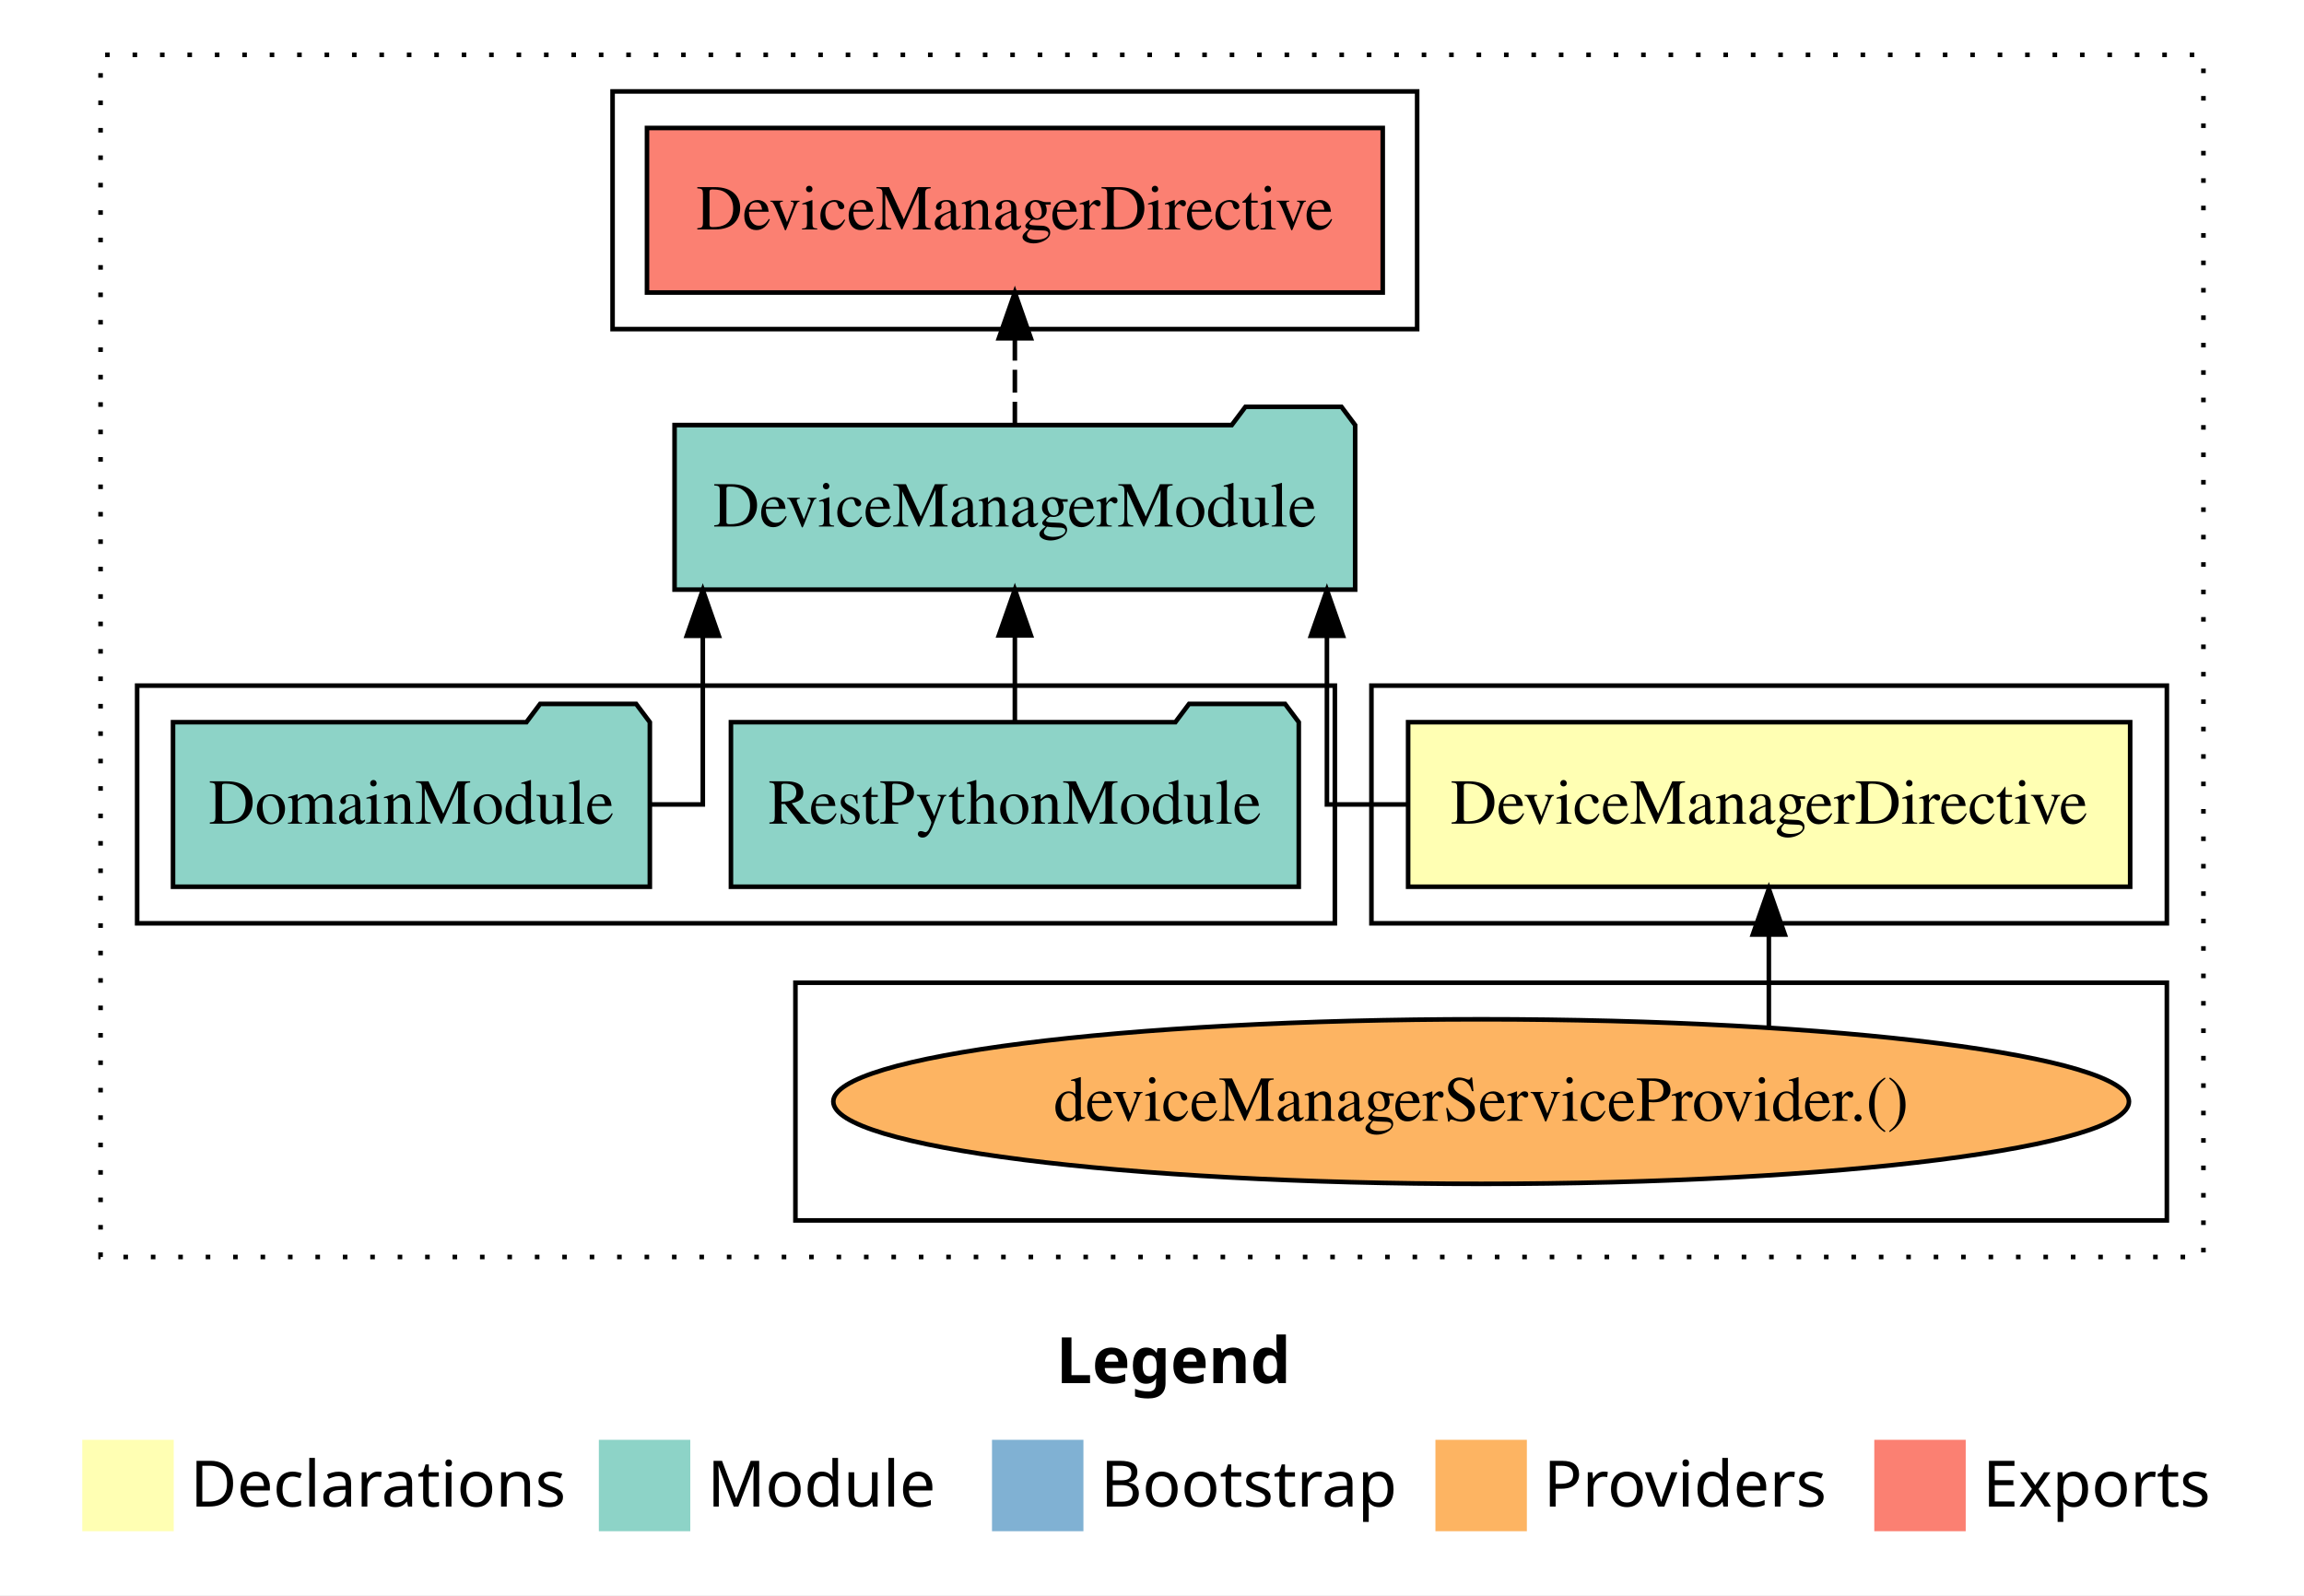
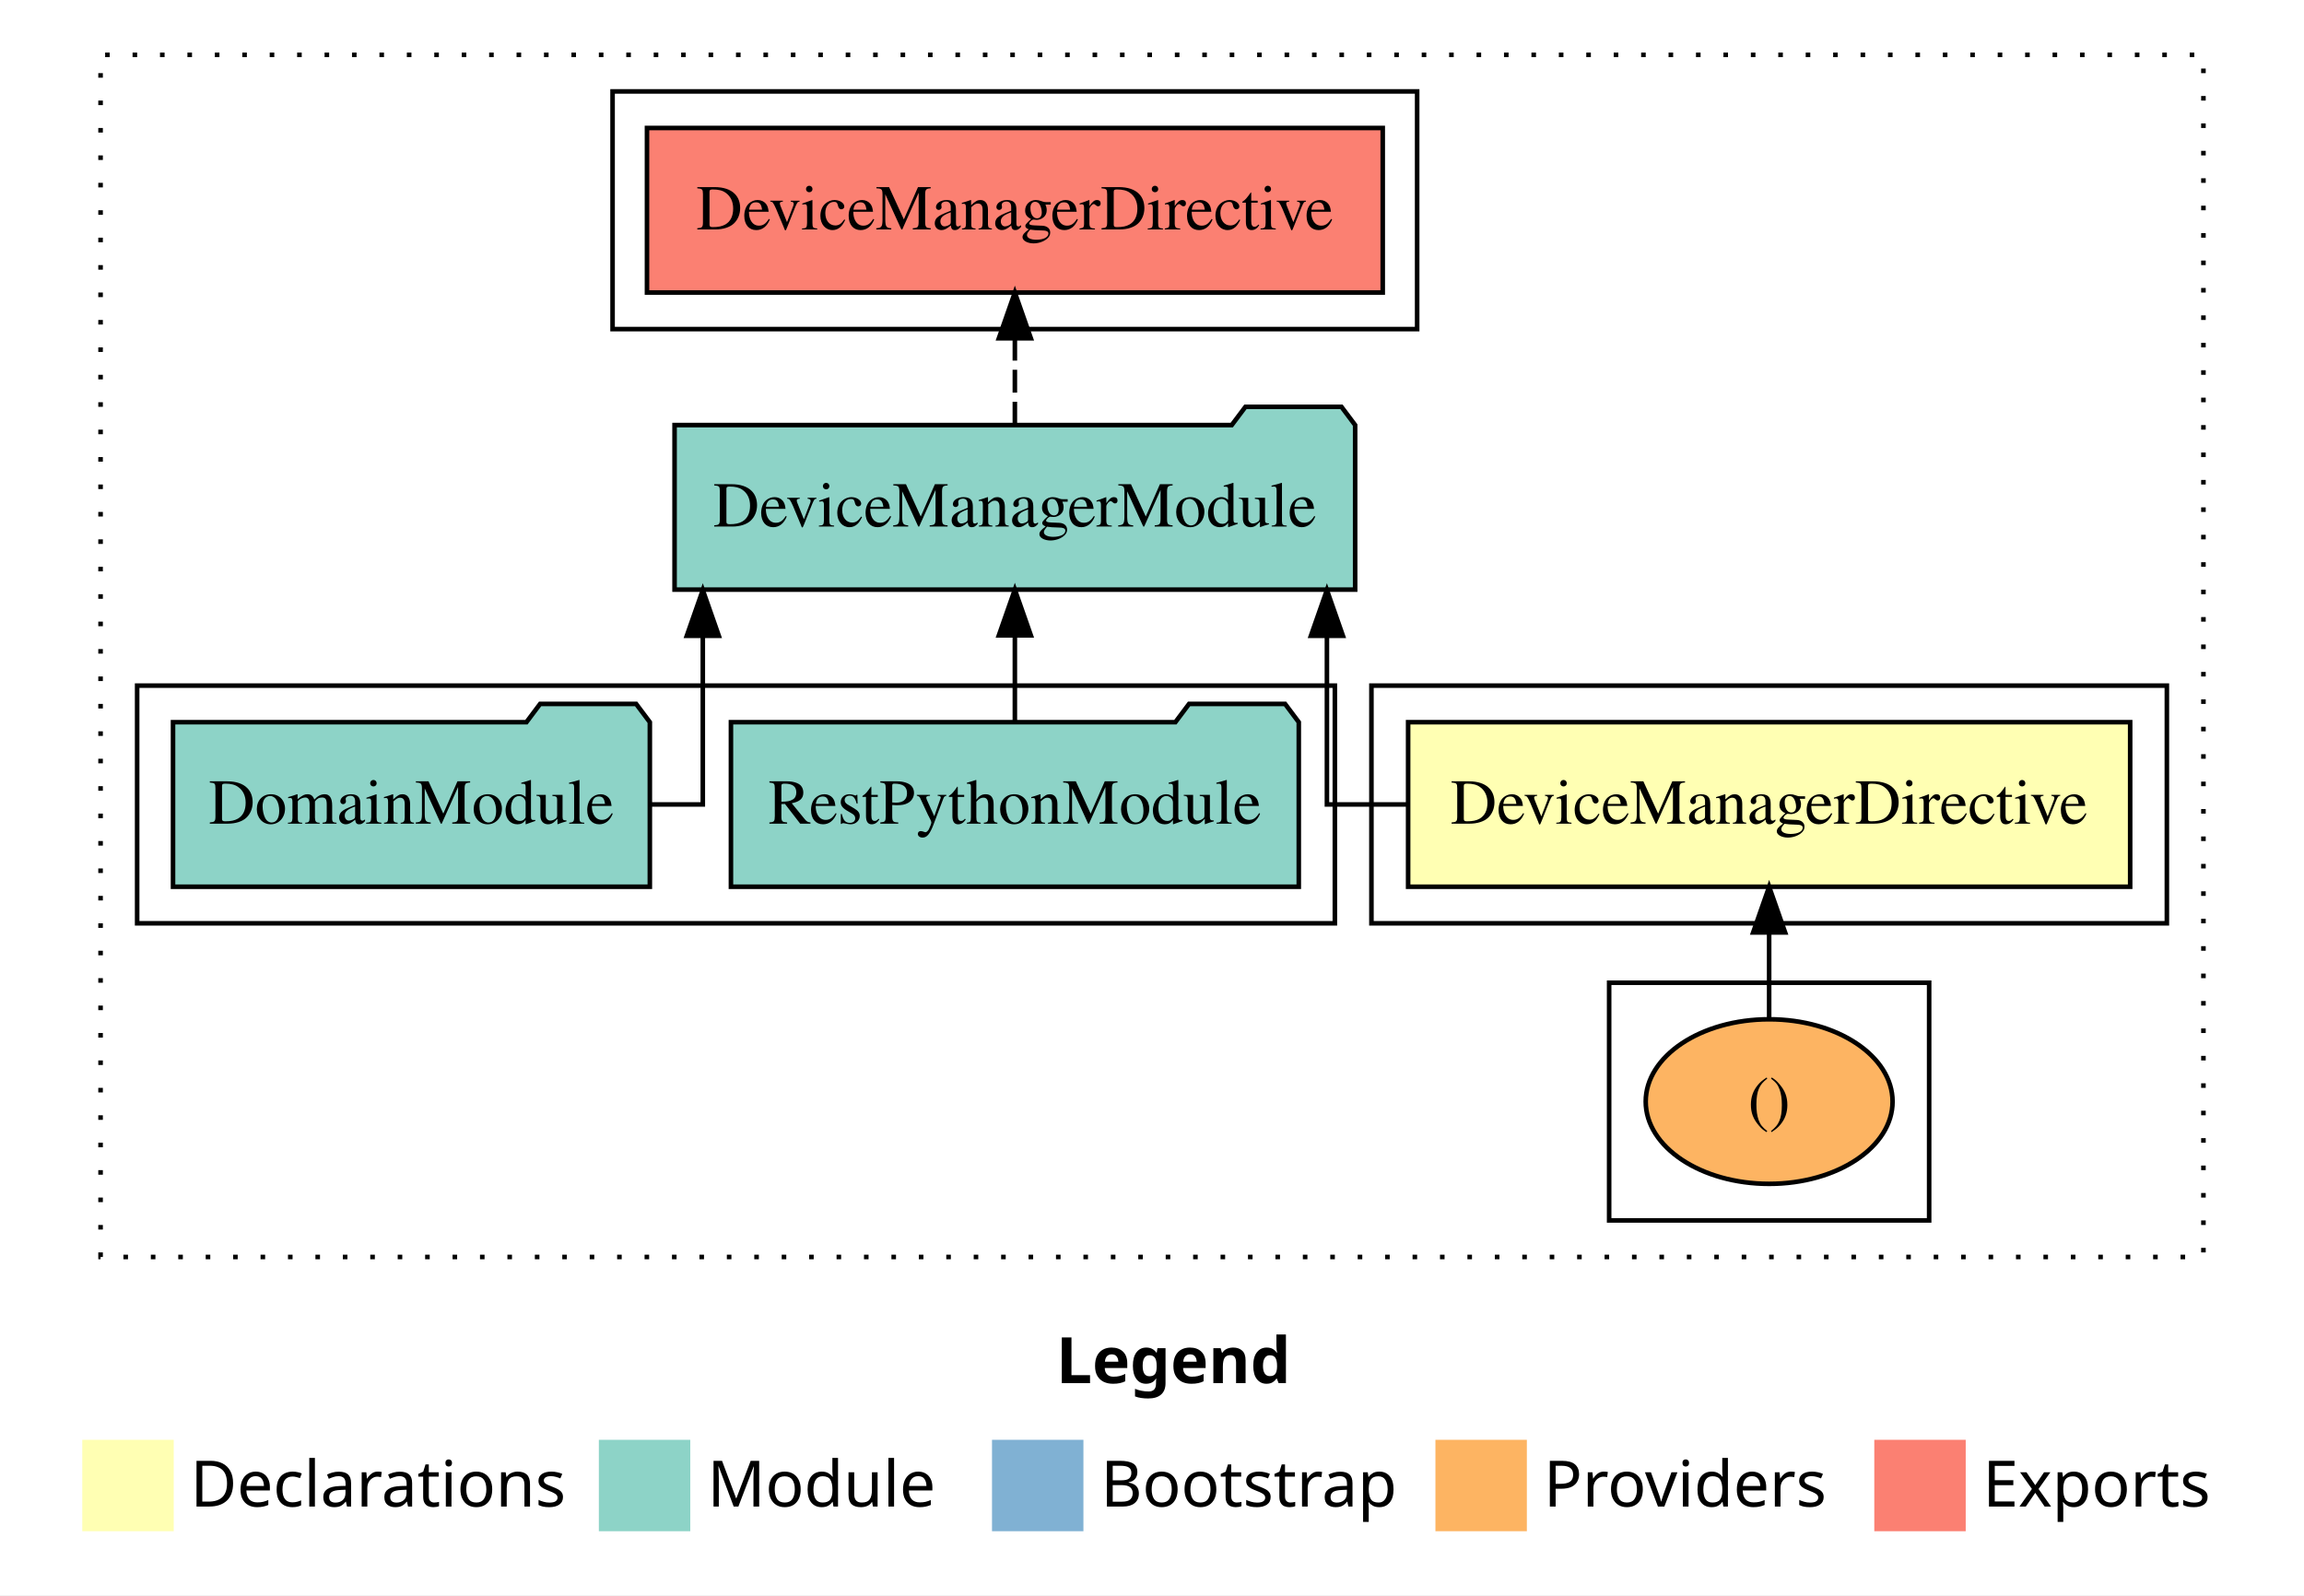
<svg xmlns="http://www.w3.org/2000/svg" width="504pt" height="349pt" viewBox="0.00 0.00 504.00 349.00">
  <g id="graph0" class="graph" transform="scale(1 1) rotate(0) translate(4 345)">
    <polygon fill="#ffffff" stroke="transparent" points="-4,4 -4,-345 500,-345 500,4 -4,4" />
    <text text-anchor="start" x="227.009" y="-42.4" font-family="sans-serif" font-weight="bold" font-size="14.00" fill="#000000">Legend</text>
    <polygon fill="#ffffb3" stroke="transparent" points="14,-10 14,-30 34,-30 34,-10 14,-10" />
    <text text-anchor="start" x="37.629" y="-15.4" font-family="sans-serif" font-size="14.00" fill="#000000">  Declarations</text>
    <polygon fill="#8dd3c7" stroke="transparent" points="127,-10 127,-30 147,-30 147,-10 127,-10" />
    <text text-anchor="start" x="150.725" y="-15.4" font-family="sans-serif" font-size="14.00" fill="#000000">  Module</text>
    <polygon fill="#80b1d3" stroke="transparent" points="213,-10 213,-30 233,-30 233,-10 213,-10" />
    <text text-anchor="start" x="236.781" y="-15.4" font-family="sans-serif" font-size="14.00" fill="#000000">  Bootstrap</text>
    <polygon fill="#fdb462" stroke="transparent" points="310,-10 310,-30 330,-30 330,-10 310,-10" />
    <text text-anchor="start" x="333.673" y="-15.4" font-family="sans-serif" font-size="14.00" fill="#000000">  Providers</text>
    <polygon fill="#fb8072" stroke="transparent" points="406,-10 406,-30 426,-30 426,-10 406,-10" />
    <text text-anchor="start" x="429.726" y="-15.4" font-family="sans-serif" font-size="14.00" fill="#000000">  Exports</text>
    <g id="clust1" class="cluster">
      <polygon fill="none" stroke="#000000" stroke-dasharray="1,5" points="18,-70 18,-333 478,-333 478,-70 18,-70" />
    </g>
    <g id="clust2" class="cluster">
      <polygon fill="none" stroke="#000000" points="296,-143 296,-195 470,-195 470,-143 296,-143" />
    </g>
    <g id="clust3" class="cluster">
-       <polygon fill="none" stroke="#000000" points="170,-78 170,-130 470,-130 470,-78 170,-78" />
+       <polygon fill="none" stroke="#000000" points="348,-78 348,-130 418,-130 418,-78 348,-78" />
    </g>
    <g id="clust4" class="cluster">
      <polygon fill="none" stroke="#000000" points="26,-143 26,-195 288,-195 288,-143 26,-143" />
    </g>
    <g id="clust5" class="cluster">
      <polygon fill="none" stroke="#000000" points="130,-273 130,-325 306,-325 306,-273 130,-273" />
    </g>
    <g id="node1" class="node">
      <polygon fill="#ffffb3" stroke="#000000" points="461.974,-187 304.026,-187 304.026,-151 461.974,-151 461.974,-187" />
      <text text-anchor="middle" x="383" y="-164.8" font-family="Times,serif" font-size="14.00" fill="#000000">DeviceManagerDirective</text>
    </g>
    <g id="node2" class="node">
      <polygon fill="#8dd3c7" stroke="#000000" points="292.44,-252 289.44,-256 268.44,-256 265.44,-252 143.56,-252 143.56,-216 292.44,-216 292.44,-252" />
      <text text-anchor="middle" x="218" y="-229.8" font-family="Times,serif" font-size="14.00" fill="#000000">DeviceManagerModule</text>
    </g>
    <g id="edge1" class="edge">
      <path fill="none" stroke="#000000" d="M304.005,-169C293.495,-169 286.262,-169 286.262,-169 286.262,-169 286.262,-205.894 286.262,-205.894" />
      <polygon fill="#000000" stroke="#000000" points="282.762,-205.894 286.262,-215.894 289.762,-205.894 282.762,-205.894" />
    </g>
    <g id="node6" class="node">
      <polygon fill="#fb8072" stroke="#000000" points="298.473,-317 137.527,-317 137.527,-281 298.473,-281 298.473,-317" />
      <text text-anchor="middle" x="218" y="-294.8" font-family="Times,serif" font-size="14.00" fill="#000000">DeviceManagerDirective </text>
    </g>
    <g id="edge5" class="edge">
      <path fill="none" stroke="#000000" stroke-dasharray="5,2" d="M218,-252.106C218,-252.106 218,-270.991 218,-270.991" />
      <polygon fill="#000000" stroke="#000000" points="214.5,-270.991 218,-280.991 221.5,-270.991 214.5,-270.991" />
    </g>
    <g id="node3" class="node">
-       <ellipse fill="#fdb462" stroke="#000000" cx="320" cy="-104" rx="141.712" ry="18" />
-       <text text-anchor="middle" x="320" y="-99.8" font-family="Times,serif" font-size="14.00" fill="#000000">deviceManagerServiceProvider.()</text>
+       <ellipse fill="#fdb462" stroke="#000000" cx="383" cy="-104" rx="27" ry="18" />
+       <text text-anchor="middle" x="383" y="-99.8" font-family="Times,serif" font-size="14.00" fill="#000000">()</text>
    </g>
    <g id="edge2" class="edge">
-       <path fill="none" stroke="#000000" d="M382.935,-120.402C382.935,-120.402 382.935,-140.537 382.935,-140.537" />
-       <polygon fill="#000000" stroke="#000000" points="379.435,-140.537 382.935,-150.537 386.435,-140.537 379.435,-140.537" />
+       <path fill="none" stroke="#000000" d="M383,-122.106C383,-122.106 383,-140.991 383,-140.991" />
+       <polygon fill="#000000" stroke="#000000" points="379.5,-140.991 383,-150.991 386.5,-140.991 379.5,-140.991" />
    </g>
    <g id="node4" class="node">
      <polygon fill="#8dd3c7" stroke="#000000" points="280.109,-187 277.109,-191 256.109,-191 253.109,-187 155.891,-187 155.891,-151 280.109,-151 280.109,-187" />
      <text text-anchor="middle" x="218" y="-164.8" font-family="Times,serif" font-size="14.00" fill="#000000">RestPythonModule</text>
    </g>
    <g id="edge3" class="edge">
      <path fill="none" stroke="#000000" d="M218,-187.106C218,-187.106 218,-205.991 218,-205.991" />
      <polygon fill="#000000" stroke="#000000" points="214.5,-205.991 218,-215.991 221.5,-205.991 214.5,-205.991" />
    </g>
    <g id="node5" class="node">
      <polygon fill="#8dd3c7" stroke="#000000" points="138.153,-187 135.153,-191 114.153,-191 111.153,-187 33.847,-187 33.847,-151 138.153,-151 138.153,-187" />
      <text text-anchor="middle" x="86" y="-164.8" font-family="Times,serif" font-size="14.00" fill="#000000">DomainModule</text>
    </g>
    <g id="edge4" class="edge">
      <path fill="none" stroke="#000000" d="M138.343,-169C145.107,-169 149.738,-169 149.738,-169 149.738,-169 149.738,-205.894 149.738,-205.894" />
      <polygon fill="#000000" stroke="#000000" points="146.238,-205.894 149.738,-215.894 153.238,-205.894 146.238,-205.894" />
    </g>
  </g>
</svg>
